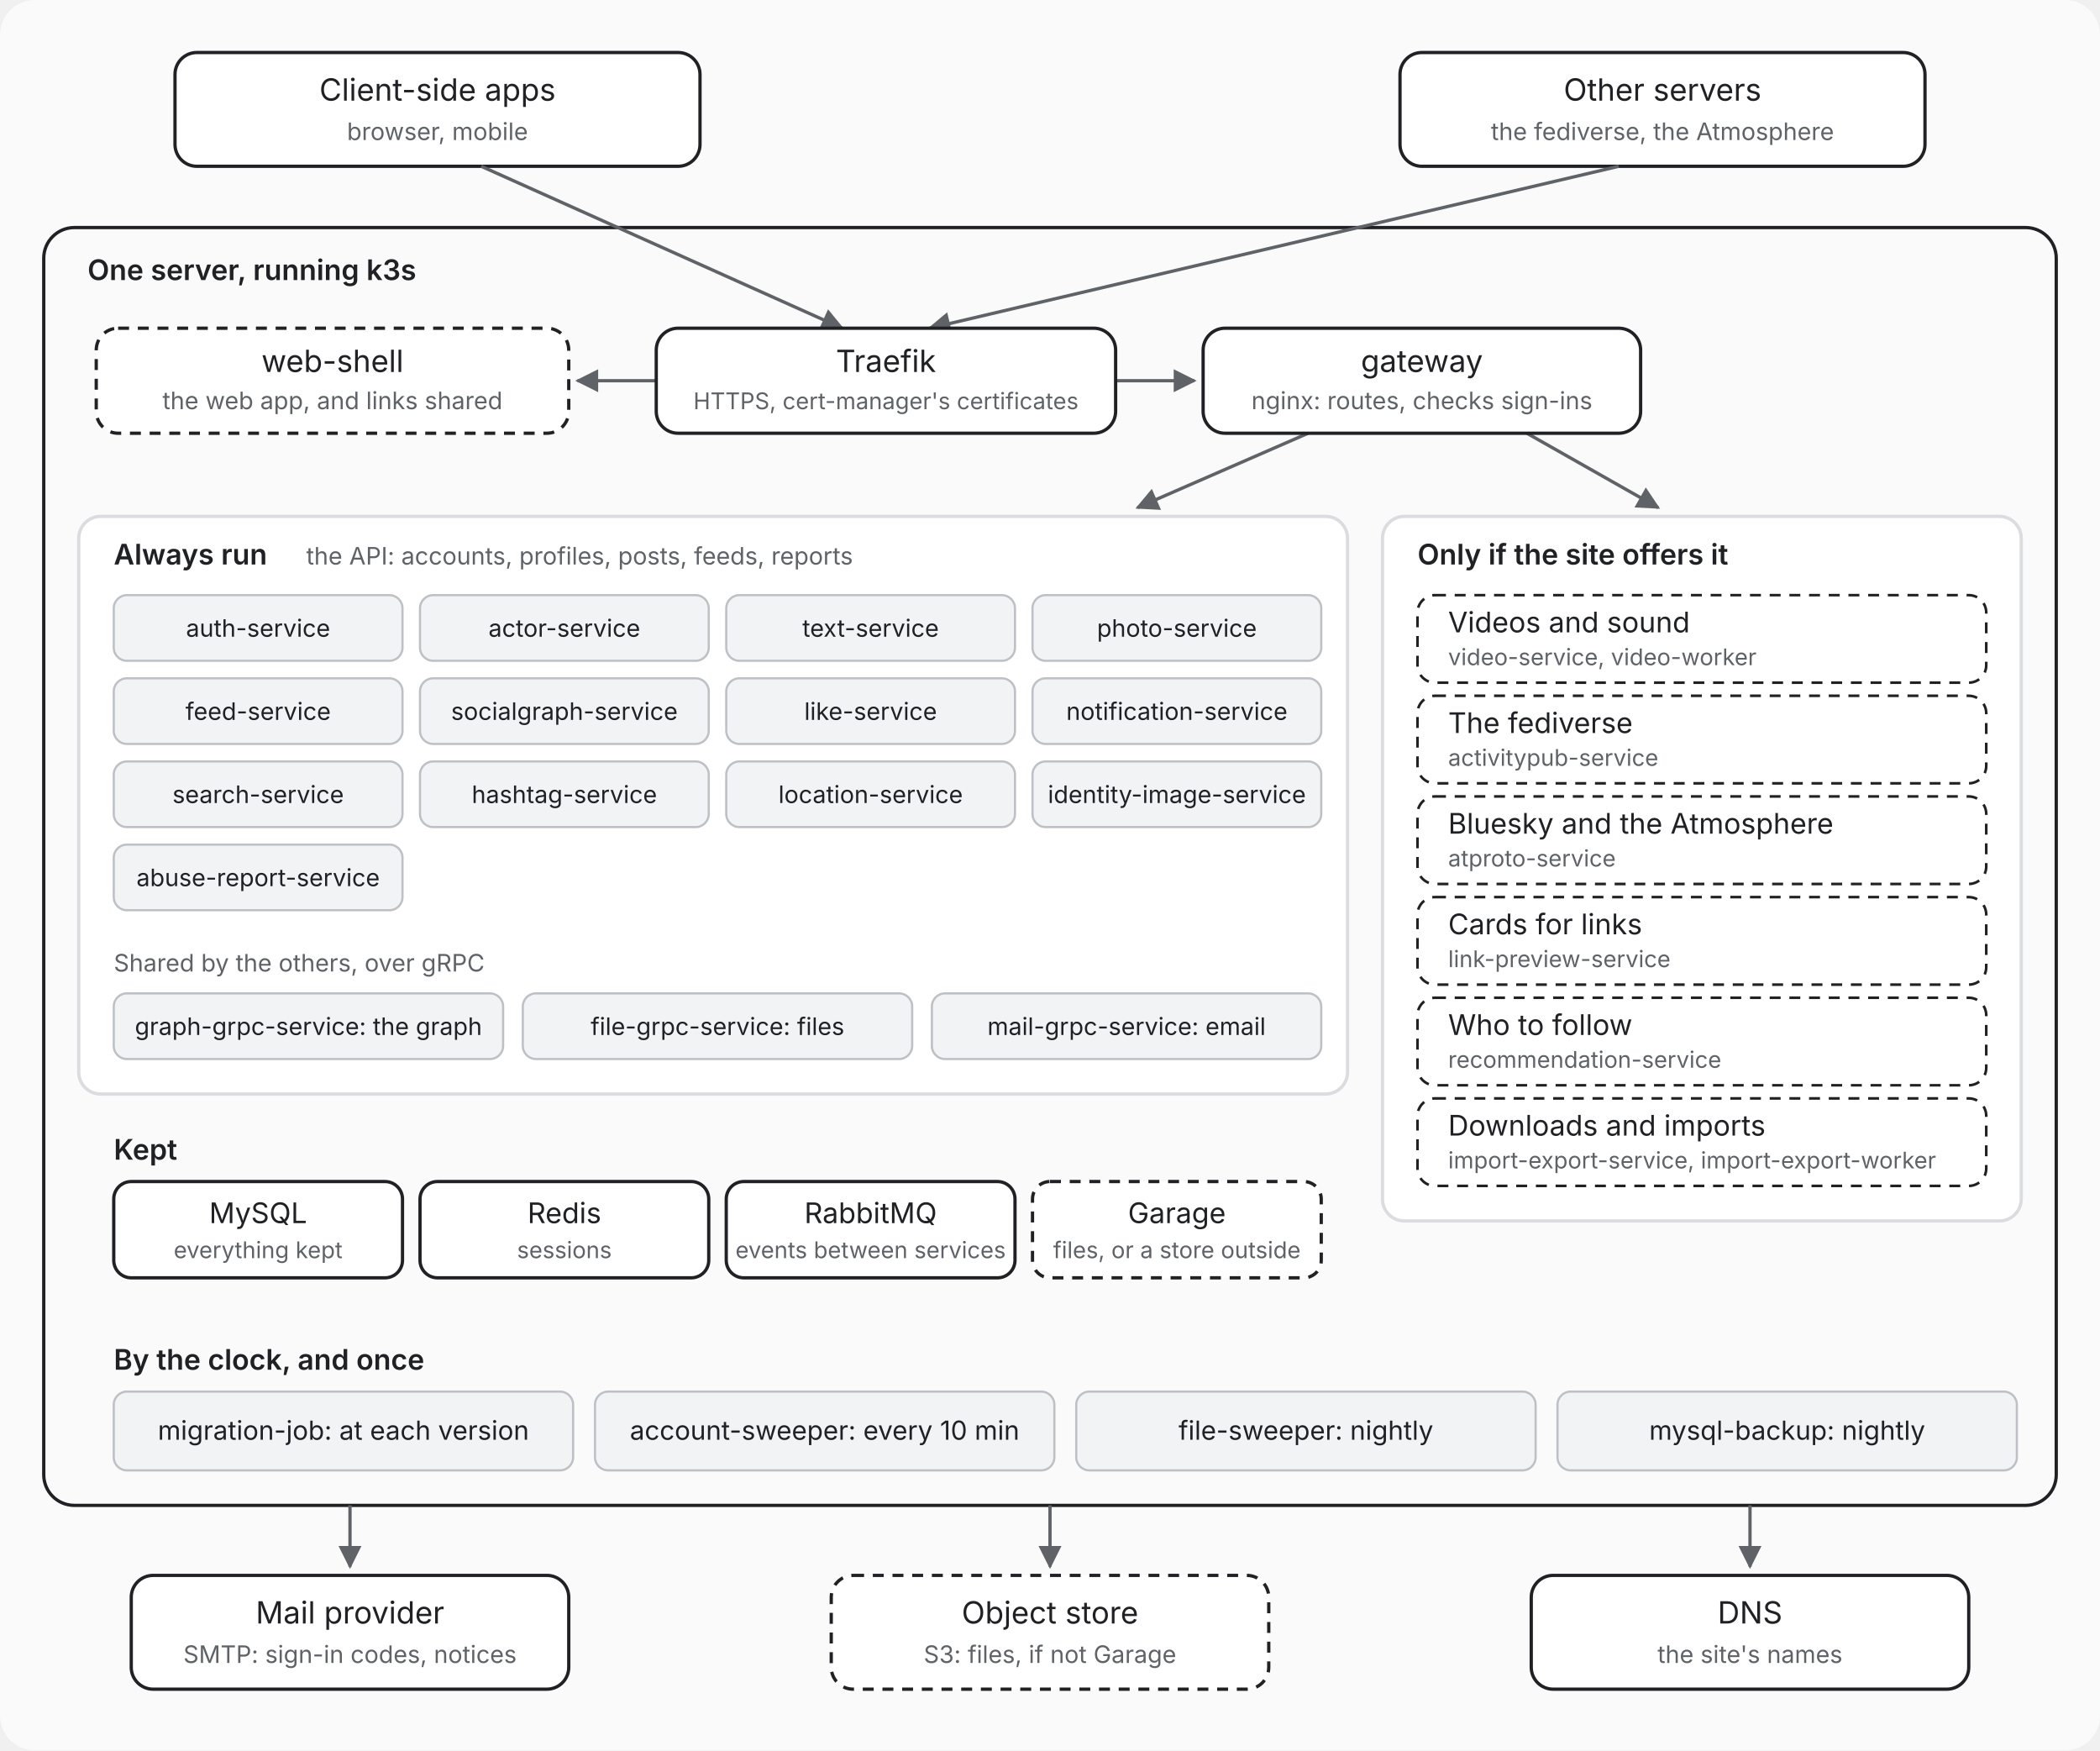
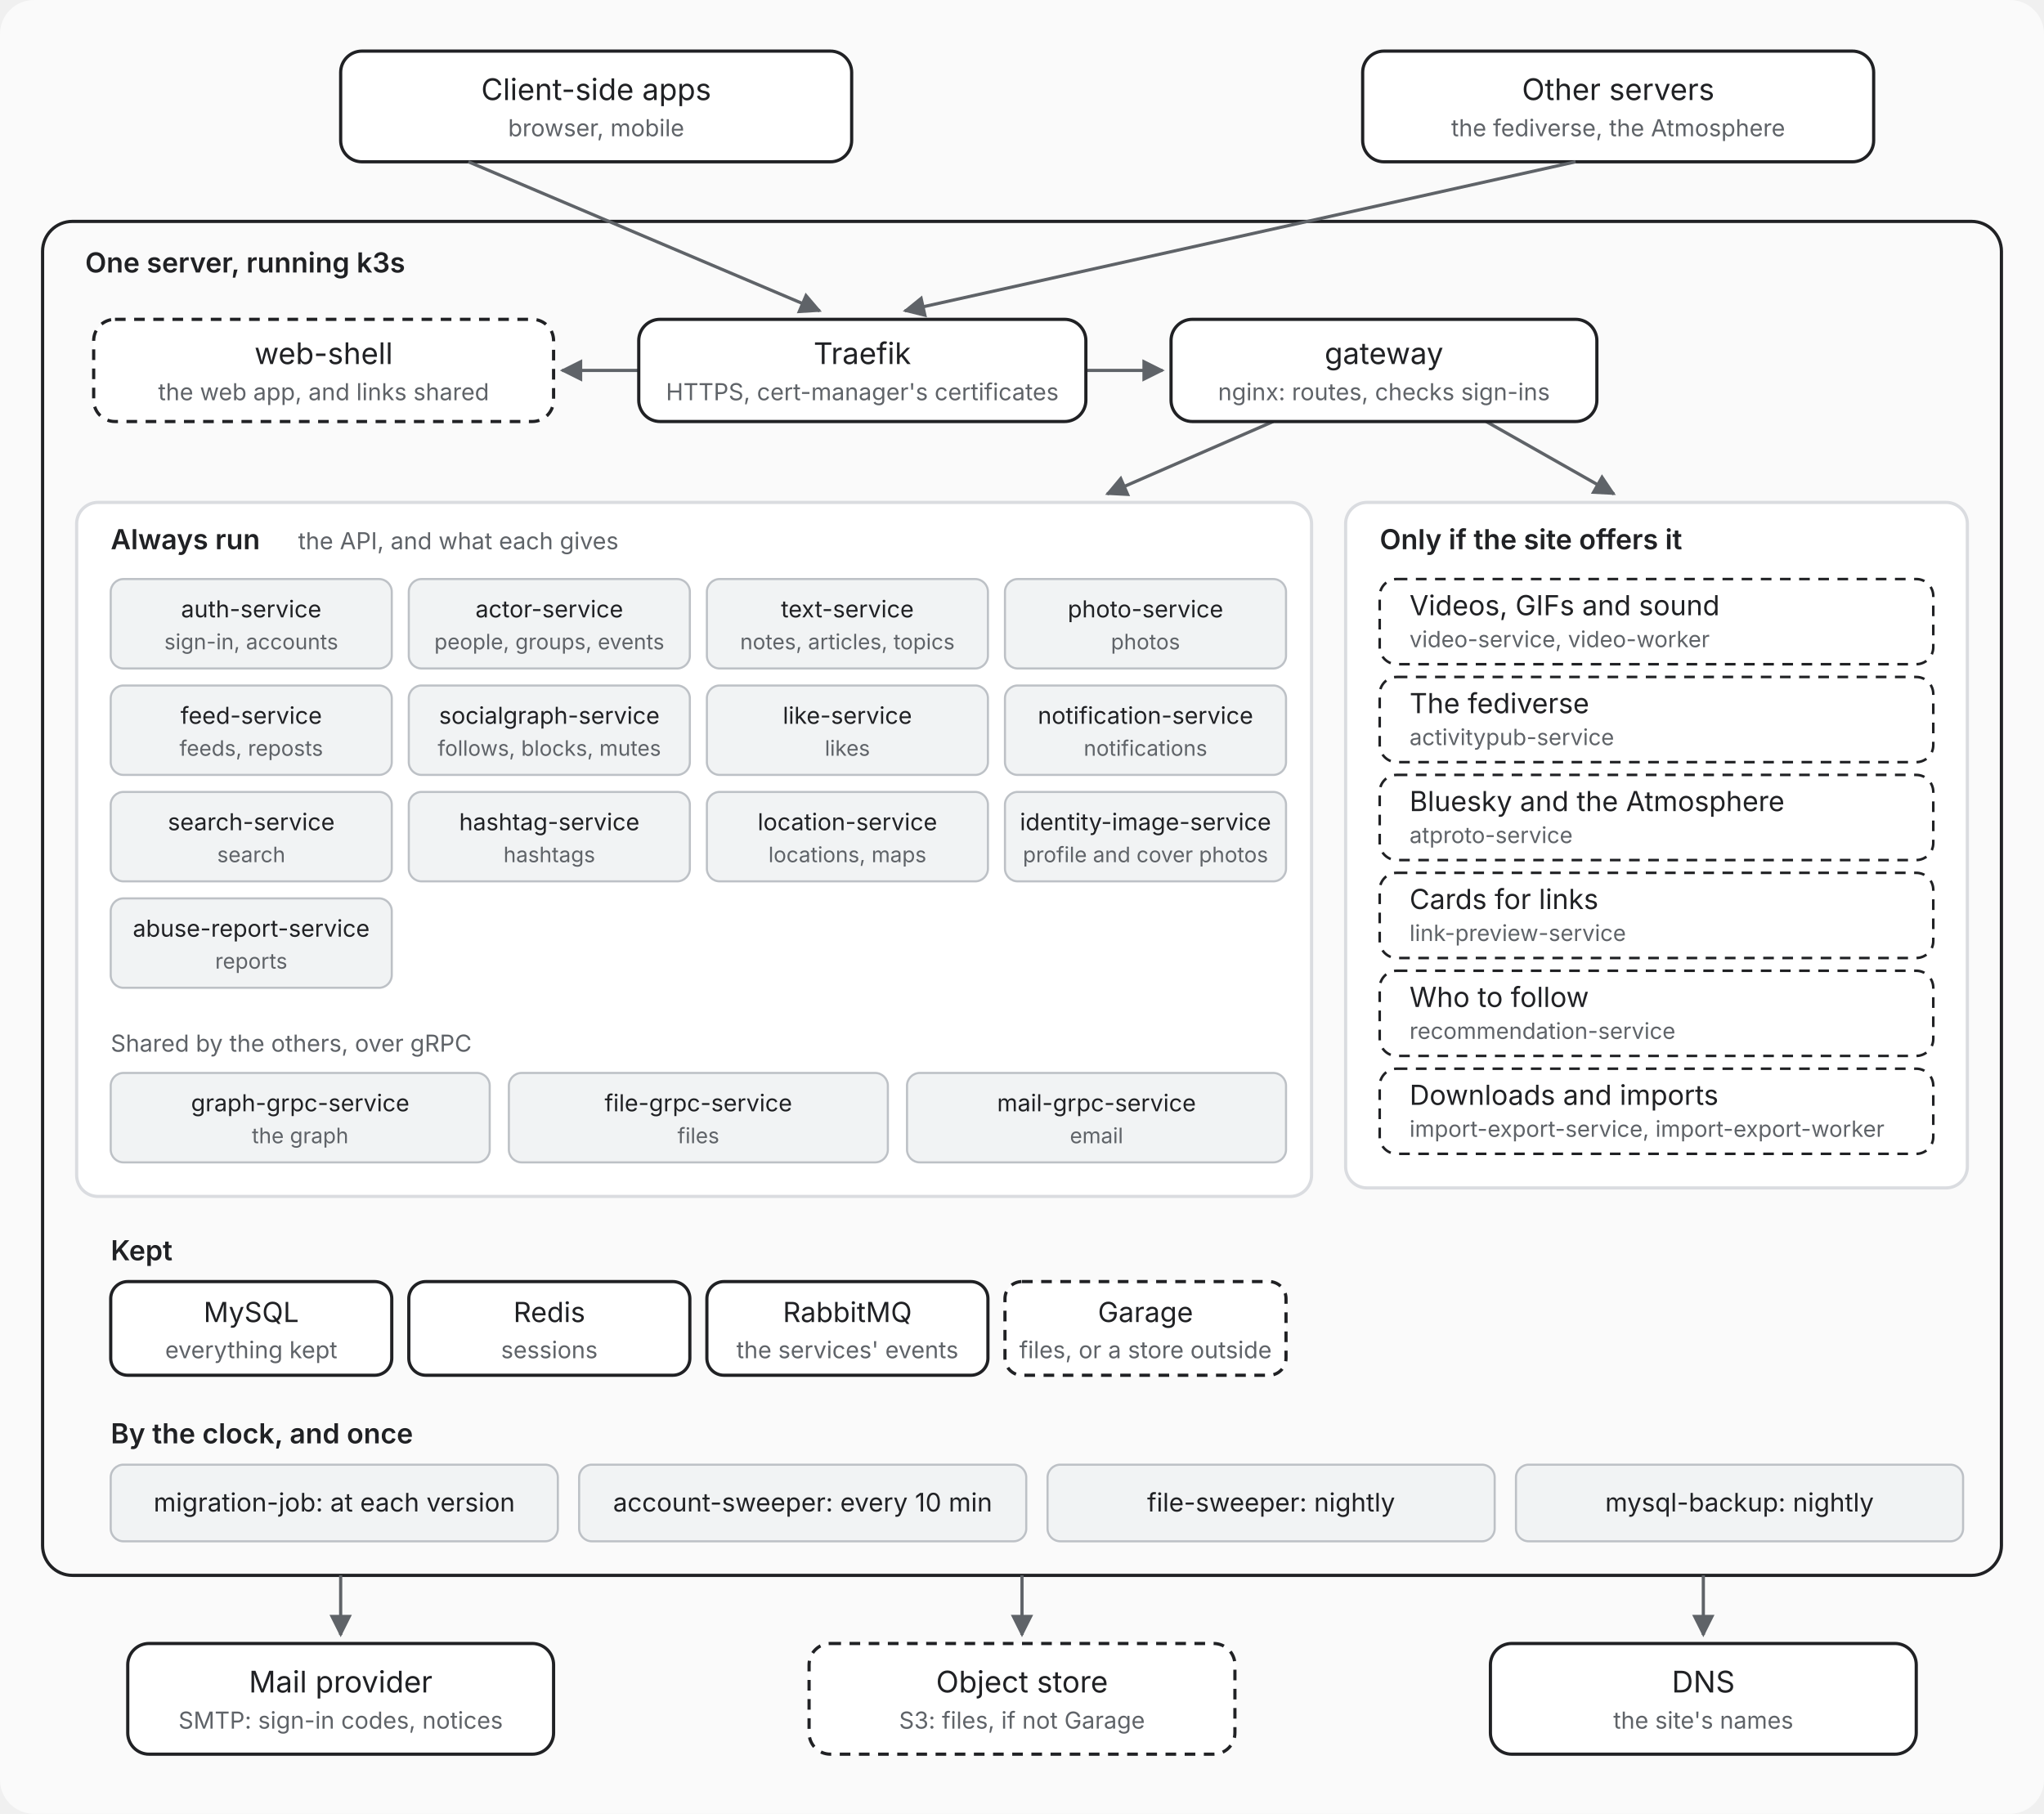
- <svg xmlns="http://www.w3.org/2000/svg" viewBox="0 0 960 800" width="960" height="800" font-family="system-ui, -apple-system, 'Segoe UI', sans-serif" role="img" aria-labelledby="title desc">
+ <svg xmlns="http://www.w3.org/2000/svg" viewBox="0 0 960 852" width="960" height="852" font-family="system-ui, -apple-system, 'Segoe UI', sans-serif" role="img" aria-labelledby="title desc">
  <defs>
    <marker id="arrow" viewBox="0 0 10 10" refX="9" refY="5" markerWidth="7" markerHeight="7" orient="auto-start-reverse">
      <path d="M0 0 L10 5 L0 10 z" fill="#5f6368" />
    </marker>
  </defs>
-   <rect width="960" height="800" rx="16" fill="#fafafa" />
-   <g font-size="14" fill="#202124" text-anchor="middle">
-     <rect x="80" y="24" width="240" height="52" rx="10" fill="#fff" stroke="#202124" stroke-width="1.5" />
-     <text x="200" y="46">Client-side apps</text>
-     <text x="200" y="64" font-size="11" fill="#5f6368">browser, mobile</text>
-     <rect x="640" y="24" width="240" height="52" rx="10" fill="#fff" stroke="#202124" stroke-width="1.5" />
-     <text x="760" y="46">Other servers</text>
-     <text x="760" y="64" font-size="11" fill="#5f6368">the fediverse, the Atmosphere</text>
-   </g>
-   <rect x="20" y="104" width="920" height="584" rx="14" fill="none" stroke="#202124" stroke-width="1.5" />
-   <text x="40" y="128" font-size="13" font-weight="600" fill="#202124">One server, running k3s</text>
-   <g stroke="#5f6368" stroke-width="1.5" fill="none" marker-end="url(#arrow)">
-     <path d="M220 76 L385 150" />
-     <path d="M740 76 L425 150" />
-     <path d="M300 174 L264 174" />
-     <path d="M510 174 L546 174" />
-     <path d="M598 198 L520 232" />
-     <path d="M698 198 L758 232" />
-     <path d="M160 688 L160 716" />
-     <path d="M480 688 L480 716" />
-     <path d="M800 688 L800 716" />
-   </g>
-   <g font-size="14" fill="#202124" text-anchor="middle">
-     <rect x="44" y="150" width="216" height="48" rx="10" fill="#fff" stroke="#202124" stroke-width="1.5" stroke-dasharray="5 4" />
-     <text x="152" y="170">web-shell</text>
-     <text x="152" y="187" font-size="11" fill="#5f6368">the web app, and links shared</text>
-     <rect x="300" y="150" width="210" height="48" rx="10" fill="#fff" stroke="#202124" stroke-width="1.5" />
-     <text x="405" y="170">Traefik</text>
-     <text x="405" y="187" font-size="10.5" fill="#5f6368">HTTPS, cert-manager's certificates</text>
-     <rect x="550" y="150" width="200" height="48" rx="10" fill="#fff" stroke="#202124" stroke-width="1.5" />
-     <text x="650" y="170">gateway</text>
-     <text x="650" y="187" font-size="11" fill="#5f6368">nginx: routes, checks sign-ins</text>
-   </g>
-   <rect x="36" y="236" width="580" height="264" rx="10" fill="#fff" stroke="#dadce0" stroke-width="1.5" />
-   <text x="52" y="258" font-size="13" font-weight="600" fill="#202124">Always run</text>
-   <text x="140" y="258" font-size="11" fill="#5f6368">the API: accounts, profiles, posts, feeds, reports</text>
-   <g font-size="11" fill="#202124" text-anchor="middle">
-     <g fill="#f1f3f4" stroke="#bdc1c6">
-       <rect x="52" y="272" width="132" height="30" rx="6" />
-       <rect x="192" y="272" width="132" height="30" rx="6" />
-       <rect x="332" y="272" width="132" height="30" rx="6" />
-       <rect x="472" y="272" width="132" height="30" rx="6" />
-       <rect x="52" y="310" width="132" height="30" rx="6" />
-       <rect x="192" y="310" width="132" height="30" rx="6" />
-       <rect x="332" y="310" width="132" height="30" rx="6" />
-       <rect x="472" y="310" width="132" height="30" rx="6" />
-       <rect x="52" y="348" width="132" height="30" rx="6" />
-       <rect x="192" y="348" width="132" height="30" rx="6" />
-       <rect x="332" y="348" width="132" height="30" rx="6" />
-       <rect x="472" y="348" width="132" height="30" rx="6" />
-       <rect x="52" y="386" width="132" height="30" rx="6" />
-     </g>
-     <text x="118" y="291">auth-service</text>
-     <text x="258" y="291">actor-service</text>
-     <text x="398" y="291">text-service</text>
-     <text x="538" y="291">photo-service</text>
-     <text x="118" y="329">feed-service</text>
-     <text x="258" y="329">socialgraph-service</text>
-     <text x="398" y="329">like-service</text>
-     <text x="538" y="329">notification-service</text>
-     <text x="118" y="367">search-service</text>
-     <text x="258" y="367">hashtag-service</text>
-     <text x="398" y="367">location-service</text>
-     <text x="538" y="367">identity-image-service</text>
-     <text x="118" y="405">abuse-report-service</text>
-   </g>
-   <text x="52" y="444" font-size="11" fill="#5f6368">Shared by the others, over gRPC</text>
-   <g font-size="11" fill="#202124" text-anchor="middle">
-     <g fill="#f1f3f4" stroke="#bdc1c6">
-       <rect x="52" y="454" width="178" height="30" rx="6" />
-       <rect x="239" y="454" width="178" height="30" rx="6" />
-       <rect x="426" y="454" width="178" height="30" rx="6" />
-     </g>
-     <text x="141" y="473">graph-grpc-service: the graph</text>
-     <text x="328" y="473">file-grpc-service: files</text>
-     <text x="515" y="473">mail-grpc-service: email</text>
-   </g>
+   <rect width="960" height="852" rx="16" fill="#fafafa" />
+   <rect x="160" y="24" width="240" height="52" rx="10" fill="#fff" stroke="#202124" stroke-width="1.5" />
+   <text x="280.0" y="47.0" font-size="14" fill="#202124" text-anchor="middle">Client-side apps</text>
+   <text x="280.0" y="64.0" font-size="11" fill="#5f6368" text-anchor="middle">browser, mobile</text>
+   <rect x="640" y="24" width="240" height="52" rx="10" fill="#fff" stroke="#202124" stroke-width="1.5" />
+   <text x="760.0" y="47.0" font-size="14" fill="#202124" text-anchor="middle">Other servers</text>
+   <text x="760.0" y="64.0" font-size="11" fill="#5f6368" text-anchor="middle">the fediverse, the Atmosphere</text>
+   <rect x="20" y="104" width="920" height="636" rx="14" fill="none" stroke="#202124" stroke-width="1.5" />
+   <text x="40" y="128" font-size="13" fill="#202124" text-anchor="start" font-weight="600">One server, running k3s</text>
+   <path d="M220 76 L385 146" stroke="#5f6368" stroke-width="1.5" fill="none" marker-end="url(#arrow)" />
+   <path d="M740 76 L425 146" stroke="#5f6368" stroke-width="1.5" fill="none" marker-end="url(#arrow)" />
+   <path d="M300 174 L264 174" stroke="#5f6368" stroke-width="1.5" fill="none" marker-end="url(#arrow)" />
+   <path d="M510 174 L546 174" stroke="#5f6368" stroke-width="1.5" fill="none" marker-end="url(#arrow)" />
+   <path d="M598 198 L520 232" stroke="#5f6368" stroke-width="1.5" fill="none" marker-end="url(#arrow)" />
+   <path d="M698 198 L758 232" stroke="#5f6368" stroke-width="1.5" fill="none" marker-end="url(#arrow)" />
+   <rect x="44" y="150" width="216" height="48" rx="10" fill="#fff" stroke="#202124" stroke-width="1.5" stroke-dasharray="5 4" />
+   <text x="152.0" y="171.0" font-size="14" fill="#202124" text-anchor="middle">web-shell</text>
+   <text x="152.0" y="188.0" font-size="11" fill="#5f6368" text-anchor="middle">the web app, and links shared</text>
+   <rect x="300" y="150" width="210" height="48" rx="10" fill="#fff" stroke="#202124" stroke-width="1.5" />
+   <text x="405.0" y="171.0" font-size="14" fill="#202124" text-anchor="middle">Traefik</text>
+   <text x="405.0" y="188.0" font-size="11" fill="#5f6368" text-anchor="middle">HTTPS, cert-manager's certificates</text>
+   <rect x="550" y="150" width="200" height="48" rx="10" fill="#fff" stroke="#202124" stroke-width="1.5" />
+   <text x="650.0" y="171.0" font-size="14" fill="#202124" text-anchor="middle">gateway</text>
+   <text x="650.0" y="188.0" font-size="11" fill="#5f6368" text-anchor="middle">nginx: routes, checks sign-ins</text>
+   <rect x="36" y="236" width="580" height="326" rx="10" fill="#fff" stroke="#dadce0" stroke-width="1.5" />
+   <text x="52" y="258" font-size="13" fill="#202124" text-anchor="start" font-weight="600">Always run</text>
+   <text x="140" y="258" font-size="11" fill="#5f6368" text-anchor="start">the API, and what each gives</text>
+   <rect x="52" y="272" width="132" height="42" rx="6" fill="#f1f3f4" stroke="#bdc1c6" />
+   <text x="118.0" y="290" font-size="11" fill="#202124" text-anchor="middle">auth-service</text>
+   <text x="118.0" y="305" font-size="10" fill="#5f6368" text-anchor="middle">sign-in, accounts</text>
+   <rect x="192" y="272" width="132" height="42" rx="6" fill="#f1f3f4" stroke="#bdc1c6" />
+   <text x="258.0" y="290" font-size="11" fill="#202124" text-anchor="middle">actor-service</text>
+   <text x="258.0" y="305" font-size="10" fill="#5f6368" text-anchor="middle">people, groups, events</text>
+   <rect x="332" y="272" width="132" height="42" rx="6" fill="#f1f3f4" stroke="#bdc1c6" />
+   <text x="398.0" y="290" font-size="11" fill="#202124" text-anchor="middle">text-service</text>
+   <text x="398.0" y="305" font-size="10" fill="#5f6368" text-anchor="middle">notes, articles, topics</text>
+   <rect x="472" y="272" width="132" height="42" rx="6" fill="#f1f3f4" stroke="#bdc1c6" />
+   <text x="538.0" y="290" font-size="11" fill="#202124" text-anchor="middle">photo-service</text>
+   <text x="538.0" y="305" font-size="10" fill="#5f6368" text-anchor="middle">photos</text>
+   <rect x="52" y="322" width="132" height="42" rx="6" fill="#f1f3f4" stroke="#bdc1c6" />
+   <text x="118.0" y="340" font-size="11" fill="#202124" text-anchor="middle">feed-service</text>
+   <text x="118.0" y="355" font-size="10" fill="#5f6368" text-anchor="middle">feeds, reposts</text>
+   <rect x="192" y="322" width="132" height="42" rx="6" fill="#f1f3f4" stroke="#bdc1c6" />
+   <text x="258.0" y="340" font-size="11" fill="#202124" text-anchor="middle">socialgraph-service</text>
+   <text x="258.0" y="355" font-size="10" fill="#5f6368" text-anchor="middle">follows, blocks, mutes</text>
+   <rect x="332" y="322" width="132" height="42" rx="6" fill="#f1f3f4" stroke="#bdc1c6" />
+   <text x="398.0" y="340" font-size="11" fill="#202124" text-anchor="middle">like-service</text>
+   <text x="398.0" y="355" font-size="10" fill="#5f6368" text-anchor="middle">likes</text>
+   <rect x="472" y="322" width="132" height="42" rx="6" fill="#f1f3f4" stroke="#bdc1c6" />
+   <text x="538.0" y="340" font-size="11" fill="#202124" text-anchor="middle">notification-service</text>
+   <text x="538.0" y="355" font-size="10" fill="#5f6368" text-anchor="middle">notifications</text>
+   <rect x="52" y="372" width="132" height="42" rx="6" fill="#f1f3f4" stroke="#bdc1c6" />
+   <text x="118.0" y="390" font-size="11" fill="#202124" text-anchor="middle">search-service</text>
+   <text x="118.0" y="405" font-size="10" fill="#5f6368" text-anchor="middle">search</text>
+   <rect x="192" y="372" width="132" height="42" rx="6" fill="#f1f3f4" stroke="#bdc1c6" />
+   <text x="258.0" y="390" font-size="11" fill="#202124" text-anchor="middle">hashtag-service</text>
+   <text x="258.0" y="405" font-size="10" fill="#5f6368" text-anchor="middle">hashtags</text>
+   <rect x="332" y="372" width="132" height="42" rx="6" fill="#f1f3f4" stroke="#bdc1c6" />
+   <text x="398.0" y="390" font-size="11" fill="#202124" text-anchor="middle">location-service</text>
+   <text x="398.0" y="405" font-size="10" fill="#5f6368" text-anchor="middle">locations, maps</text>
+   <rect x="472" y="372" width="132" height="42" rx="6" fill="#f1f3f4" stroke="#bdc1c6" />
+   <text x="538.0" y="390" font-size="11" fill="#202124" text-anchor="middle">identity-image-service</text>
+   <text x="538.0" y="405" font-size="10" fill="#5f6368" text-anchor="middle">profile and cover photos</text>
+   <rect x="52" y="422" width="132" height="42" rx="6" fill="#f1f3f4" stroke="#bdc1c6" />
+   <text x="118.0" y="440" font-size="11" fill="#202124" text-anchor="middle">abuse-report-service</text>
+   <text x="118.0" y="455" font-size="10" fill="#5f6368" text-anchor="middle">reports</text>
+   <text x="52" y="494" font-size="11" fill="#5f6368" text-anchor="start">Shared by the others, over gRPC</text>
+   <rect x="52" y="504" width="178" height="42" rx="6" fill="#f1f3f4" stroke="#bdc1c6" />
+   <text x="141.0" y="522" font-size="11" fill="#202124" text-anchor="middle">graph-grpc-service</text>
+   <text x="141.0" y="537" font-size="10" fill="#5f6368" text-anchor="middle">the graph</text>
+   <rect x="239" y="504" width="178" height="42" rx="6" fill="#f1f3f4" stroke="#bdc1c6" />
+   <text x="328.0" y="522" font-size="11" fill="#202124" text-anchor="middle">file-grpc-service</text>
+   <text x="328.0" y="537" font-size="10" fill="#5f6368" text-anchor="middle">files</text>
+   <rect x="426" y="504" width="178" height="42" rx="6" fill="#f1f3f4" stroke="#bdc1c6" />
+   <text x="515.0" y="522" font-size="11" fill="#202124" text-anchor="middle">mail-grpc-service</text>
+   <text x="515.0" y="537" font-size="10" fill="#5f6368" text-anchor="middle">email</text>
  <rect x="632" y="236" width="292" height="322" rx="10" fill="#fff" stroke="#dadce0" stroke-width="1.5" />
-   <text x="648" y="258" font-size="13" font-weight="600" fill="#202124">Only if the site offers it</text>
-   <g fill="#fff" stroke="#202124" stroke-width="1.2" stroke-dasharray="5 4">
-     <rect x="648" y="272" width="260" height="40" rx="8" />
-     <rect x="648" y="318" width="260" height="40" rx="8" />
-     <rect x="648" y="364" width="260" height="40" rx="8" />
-     <rect x="648" y="410" width="260" height="40" rx="8" />
-     <rect x="648" y="456" width="260" height="40" rx="8" />
-     <rect x="648" y="502" width="260" height="40" rx="8" />
-   </g>
-   <g font-size="13" fill="#202124">
-     <text x="662" y="289">Videos and sound</text>
-     <text x="662" y="335">The fediverse</text>
-     <text x="662" y="381">Bluesky and the Atmosphere</text>
-     <text x="662" y="427">Cards for links</text>
-     <text x="662" y="473">Who to follow</text>
-     <text x="662" y="519">Downloads and imports</text>
-   </g>
-   <g font-size="10.5" fill="#5f6368">
-     <text x="662" y="304">video-service, video-worker</text>
-     <text x="662" y="350">activitypub-service</text>
-     <text x="662" y="396">atproto-service</text>
-     <text x="662" y="442">link-preview-service</text>
-     <text x="662" y="488">recommendation-service</text>
-     <text x="662" y="534">import-export-service, import-export-worker</text>
-   </g>
-   <text x="52" y="530" font-size="13" font-weight="600" fill="#202124">Kept</text>
-   <g font-size="13" fill="#202124" text-anchor="middle">
-     <rect x="52" y="540" width="132" height="44" rx="8" fill="#fff" stroke="#202124" stroke-width="1.5" />
-     <rect x="192" y="540" width="132" height="44" rx="8" fill="#fff" stroke="#202124" stroke-width="1.5" />
-     <rect x="332" y="540" width="132" height="44" rx="8" fill="#fff" stroke="#202124" stroke-width="1.5" />
-     <rect x="472" y="540" width="132" height="44" rx="8" fill="#fff" stroke="#202124" stroke-width="1.5" stroke-dasharray="5 4" />
-     <text x="118" y="559">MySQL</text>
-     <text x="258" y="559">Redis</text>
-     <text x="398" y="559">RabbitMQ</text>
-     <text x="538" y="559">Garage</text>
-     <g font-size="10.5" fill="#5f6368">
-       <text x="118" y="575">everything kept</text>
-       <text x="258" y="575">sessions</text>
-       <text x="398" y="575">events between services</text>
-       <text x="538" y="575">files, or a store outside</text>
-     </g>
-   </g>
-   <text x="52" y="626" font-size="13" font-weight="600" fill="#202124">By the clock, and once</text>
-   <g font-size="12" fill="#202124" text-anchor="middle">
-     <g fill="#f1f3f4" stroke="#bdc1c6">
-       <rect x="52" y="636" width="210" height="36" rx="6" />
-       <rect x="272" y="636" width="210" height="36" rx="6" />
-       <rect x="492" y="636" width="210" height="36" rx="6" />
-       <rect x="712" y="636" width="210" height="36" rx="6" />
-     </g>
-     <text x="157" y="658">migration-job: at each version</text>
-     <text x="377" y="658">account-sweeper: every 10 min</text>
-     <text x="597" y="658">file-sweeper: nightly</text>
-     <text x="817" y="658">mysql-backup: nightly</text>
-   </g>
-   <g font-size="14" fill="#202124" text-anchor="middle">
-     <rect x="60" y="720" width="200" height="52" rx="10" fill="#fff" stroke="#202124" stroke-width="1.5" />
-     <text x="160" y="742">Mail provider</text>
-     <text x="160" y="760" font-size="11" fill="#5f6368">SMTP: sign-in codes, notices</text>
-     <rect x="380" y="720" width="200" height="52" rx="10" fill="#fff" stroke="#202124" stroke-width="1.5" stroke-dasharray="5 4" />
-     <text x="480" y="742">Object store</text>
-     <text x="480" y="760" font-size="11" fill="#5f6368">S3: files, if not Garage</text>
-     <rect x="700" y="720" width="200" height="52" rx="10" fill="#fff" stroke="#202124" stroke-width="1.5" />
-     <text x="800" y="742">DNS</text>
-     <text x="800" y="760" font-size="11" fill="#5f6368">the site's names</text>
-   </g>
+   <text x="648" y="258" font-size="13" fill="#202124" text-anchor="start" font-weight="600">Only if the site offers it</text>
+   <rect x="648" y="272" width="260" height="40" rx="8" fill="#fff" stroke="#202124" stroke-width="1.2" stroke-dasharray="5 4" />
+   <text x="662" y="289" font-size="13" fill="#202124" text-anchor="start">Videos, GIFs and sound</text>
+   <text x="662" y="304" font-size="10.5" fill="#5f6368" text-anchor="start">video-service, video-worker</text>
+   <rect x="648" y="318" width="260" height="40" rx="8" fill="#fff" stroke="#202124" stroke-width="1.2" stroke-dasharray="5 4" />
+   <text x="662" y="335" font-size="13" fill="#202124" text-anchor="start">The fediverse</text>
+   <text x="662" y="350" font-size="10.5" fill="#5f6368" text-anchor="start">activitypub-service</text>
+   <rect x="648" y="364" width="260" height="40" rx="8" fill="#fff" stroke="#202124" stroke-width="1.2" stroke-dasharray="5 4" />
+   <text x="662" y="381" font-size="13" fill="#202124" text-anchor="start">Bluesky and the Atmosphere</text>
+   <text x="662" y="396" font-size="10.5" fill="#5f6368" text-anchor="start">atproto-service</text>
+   <rect x="648" y="410" width="260" height="40" rx="8" fill="#fff" stroke="#202124" stroke-width="1.2" stroke-dasharray="5 4" />
+   <text x="662" y="427" font-size="13" fill="#202124" text-anchor="start">Cards for links</text>
+   <text x="662" y="442" font-size="10.5" fill="#5f6368" text-anchor="start">link-preview-service</text>
+   <rect x="648" y="456" width="260" height="40" rx="8" fill="#fff" stroke="#202124" stroke-width="1.2" stroke-dasharray="5 4" />
+   <text x="662" y="473" font-size="13" fill="#202124" text-anchor="start">Who to follow</text>
+   <text x="662" y="488" font-size="10.5" fill="#5f6368" text-anchor="start">recommendation-service</text>
+   <rect x="648" y="502" width="260" height="40" rx="8" fill="#fff" stroke="#202124" stroke-width="1.2" stroke-dasharray="5 4" />
+   <text x="662" y="519" font-size="13" fill="#202124" text-anchor="start">Downloads and imports</text>
+   <text x="662" y="534" font-size="10.5" fill="#5f6368" text-anchor="start">import-export-service, import-export-worker</text>
+   <text x="52" y="592" font-size="13" fill="#202124" text-anchor="start" font-weight="600">Kept</text>
+   <rect x="52" y="602" width="132" height="44" rx="8" fill="#fff" stroke="#202124" stroke-width="1.5" />
+   <text x="118.0" y="621.0" font-size="13" fill="#202124" text-anchor="middle">MySQL</text>
+   <text x="118.0" y="638.0" font-size="11" fill="#5f6368" text-anchor="middle">everything kept</text>
+   <rect x="192" y="602" width="132" height="44" rx="8" fill="#fff" stroke="#202124" stroke-width="1.5" />
+   <text x="258.0" y="621.0" font-size="13" fill="#202124" text-anchor="middle">Redis</text>
+   <text x="258.0" y="638.0" font-size="11" fill="#5f6368" text-anchor="middle">sessions</text>
+   <rect x="332" y="602" width="132" height="44" rx="8" fill="#fff" stroke="#202124" stroke-width="1.5" />
+   <text x="398.0" y="621.0" font-size="13" fill="#202124" text-anchor="middle">RabbitMQ</text>
+   <text x="398.0" y="638.0" font-size="11" fill="#5f6368" text-anchor="middle">the services' events</text>
+   <rect x="472" y="602" width="132" height="44" rx="8" fill="#fff" stroke="#202124" stroke-width="1.5" stroke-dasharray="5 4" />
+   <text x="538.0" y="621.0" font-size="13" fill="#202124" text-anchor="middle">Garage</text>
+   <text x="538.0" y="638.0" font-size="11" fill="#5f6368" text-anchor="middle">files, or a store outside</text>
+   <text x="52" y="678" font-size="13" fill="#202124" text-anchor="start" font-weight="600">By the clock, and once</text>
+   <rect x="52" y="688" width="210" height="36" rx="6" fill="#f1f3f4" stroke="#bdc1c6" />
+   <text x="157" y="710" font-size="12" fill="#202124" text-anchor="middle">migration-job: at each version</text>
+   <rect x="272" y="688" width="210" height="36" rx="6" fill="#f1f3f4" stroke="#bdc1c6" />
+   <text x="377" y="710" font-size="12" fill="#202124" text-anchor="middle">account-sweeper: every 10 min</text>
+   <rect x="492" y="688" width="210" height="36" rx="6" fill="#f1f3f4" stroke="#bdc1c6" />
+   <text x="597" y="710" font-size="12" fill="#202124" text-anchor="middle">file-sweeper: nightly</text>
+   <rect x="712" y="688" width="210" height="36" rx="6" fill="#f1f3f4" stroke="#bdc1c6" />
+   <text x="817" y="710" font-size="12" fill="#202124" text-anchor="middle">mysql-backup: nightly</text>
+   <path d="M160 740 L160 768" stroke="#5f6368" stroke-width="1.5" fill="none" marker-end="url(#arrow)" />
+   <path d="M480 740 L480 768" stroke="#5f6368" stroke-width="1.5" fill="none" marker-end="url(#arrow)" />
+   <path d="M800 740 L800 768" stroke="#5f6368" stroke-width="1.5" fill="none" marker-end="url(#arrow)" />
+   <rect x="60" y="772" width="200" height="52" rx="10" fill="#fff" stroke="#202124" stroke-width="1.5" />
+   <text x="160.0" y="795.0" font-size="14" fill="#202124" text-anchor="middle">Mail provider</text>
+   <text x="160.0" y="812.0" font-size="11" fill="#5f6368" text-anchor="middle">SMTP: sign-in codes, notices</text>
+   <rect x="380" y="772" width="200" height="52" rx="10" fill="#fff" stroke="#202124" stroke-width="1.5" stroke-dasharray="5 4" />
+   <text x="480.0" y="795.0" font-size="14" fill="#202124" text-anchor="middle">Object store</text>
+   <text x="480.0" y="812.0" font-size="11" fill="#5f6368" text-anchor="middle">S3: files, if not Garage</text>
+   <rect x="700" y="772" width="200" height="52" rx="10" fill="#fff" stroke="#202124" stroke-width="1.5" />
+   <text x="800.0" y="795.0" font-size="14" fill="#202124" text-anchor="middle">DNS</text>
+   <text x="800.0" y="812.0" font-size="11" fill="#5f6368" text-anchor="middle">the site's names</text>
</svg>
